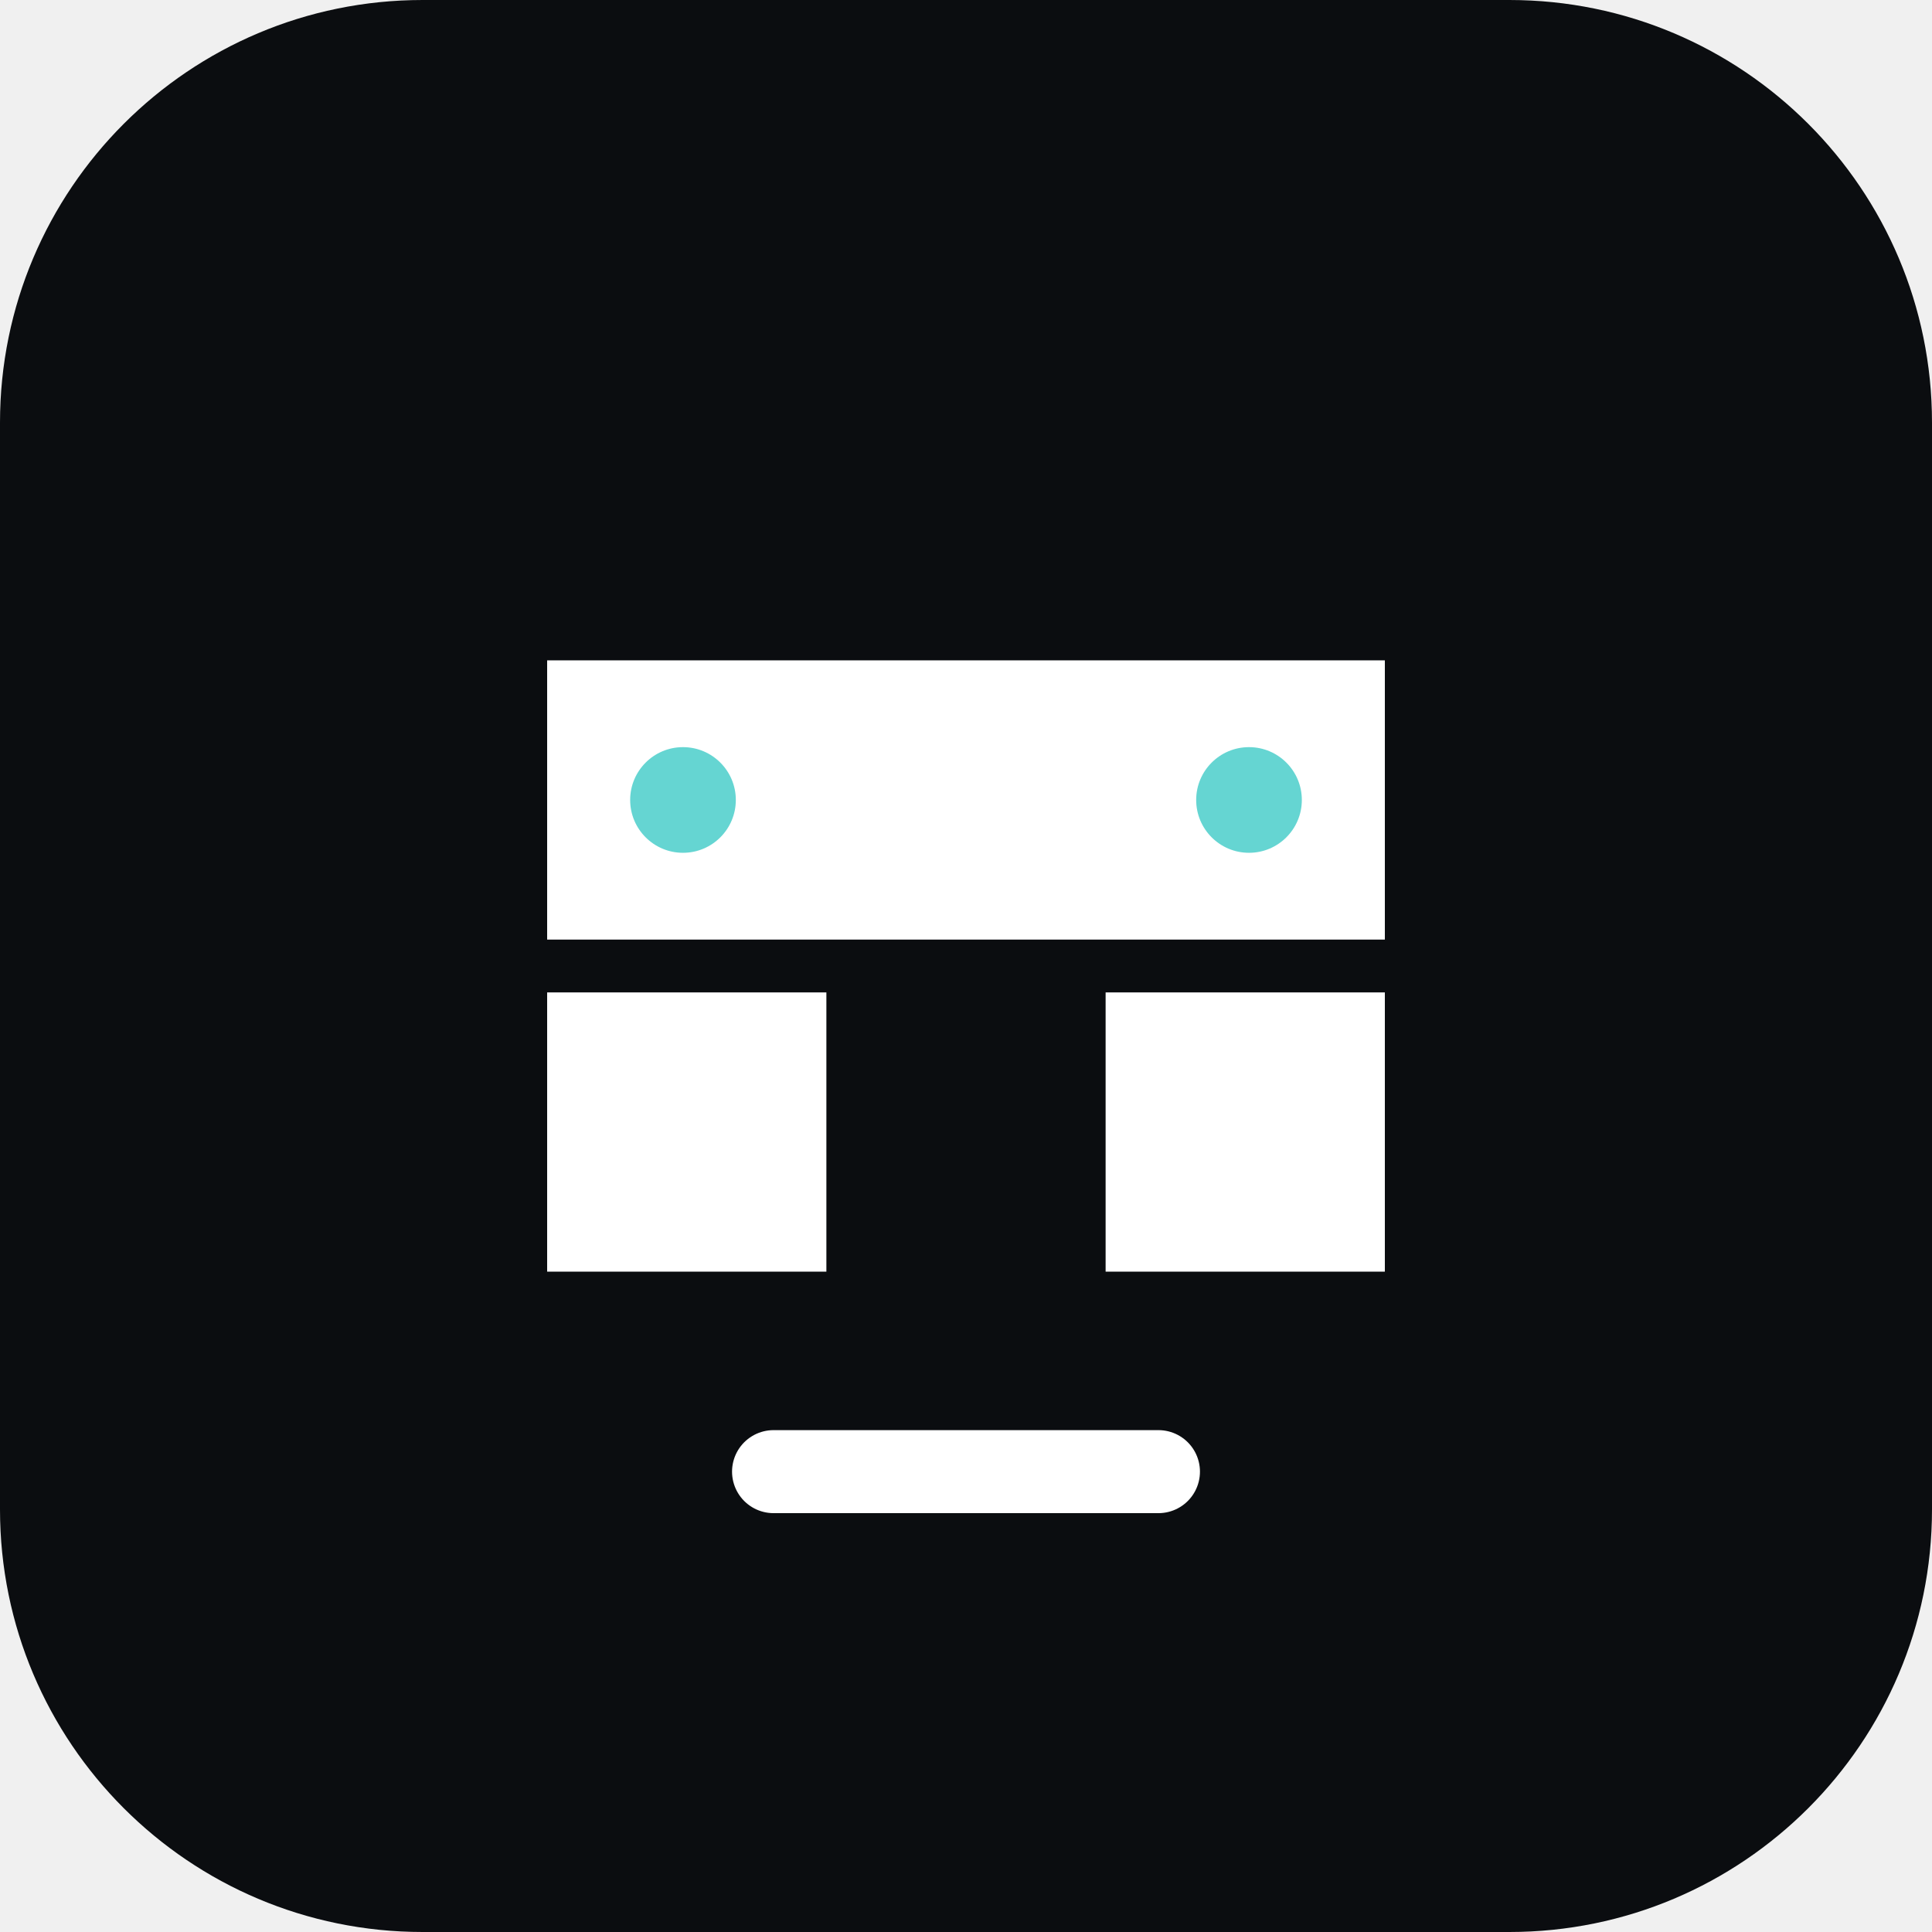
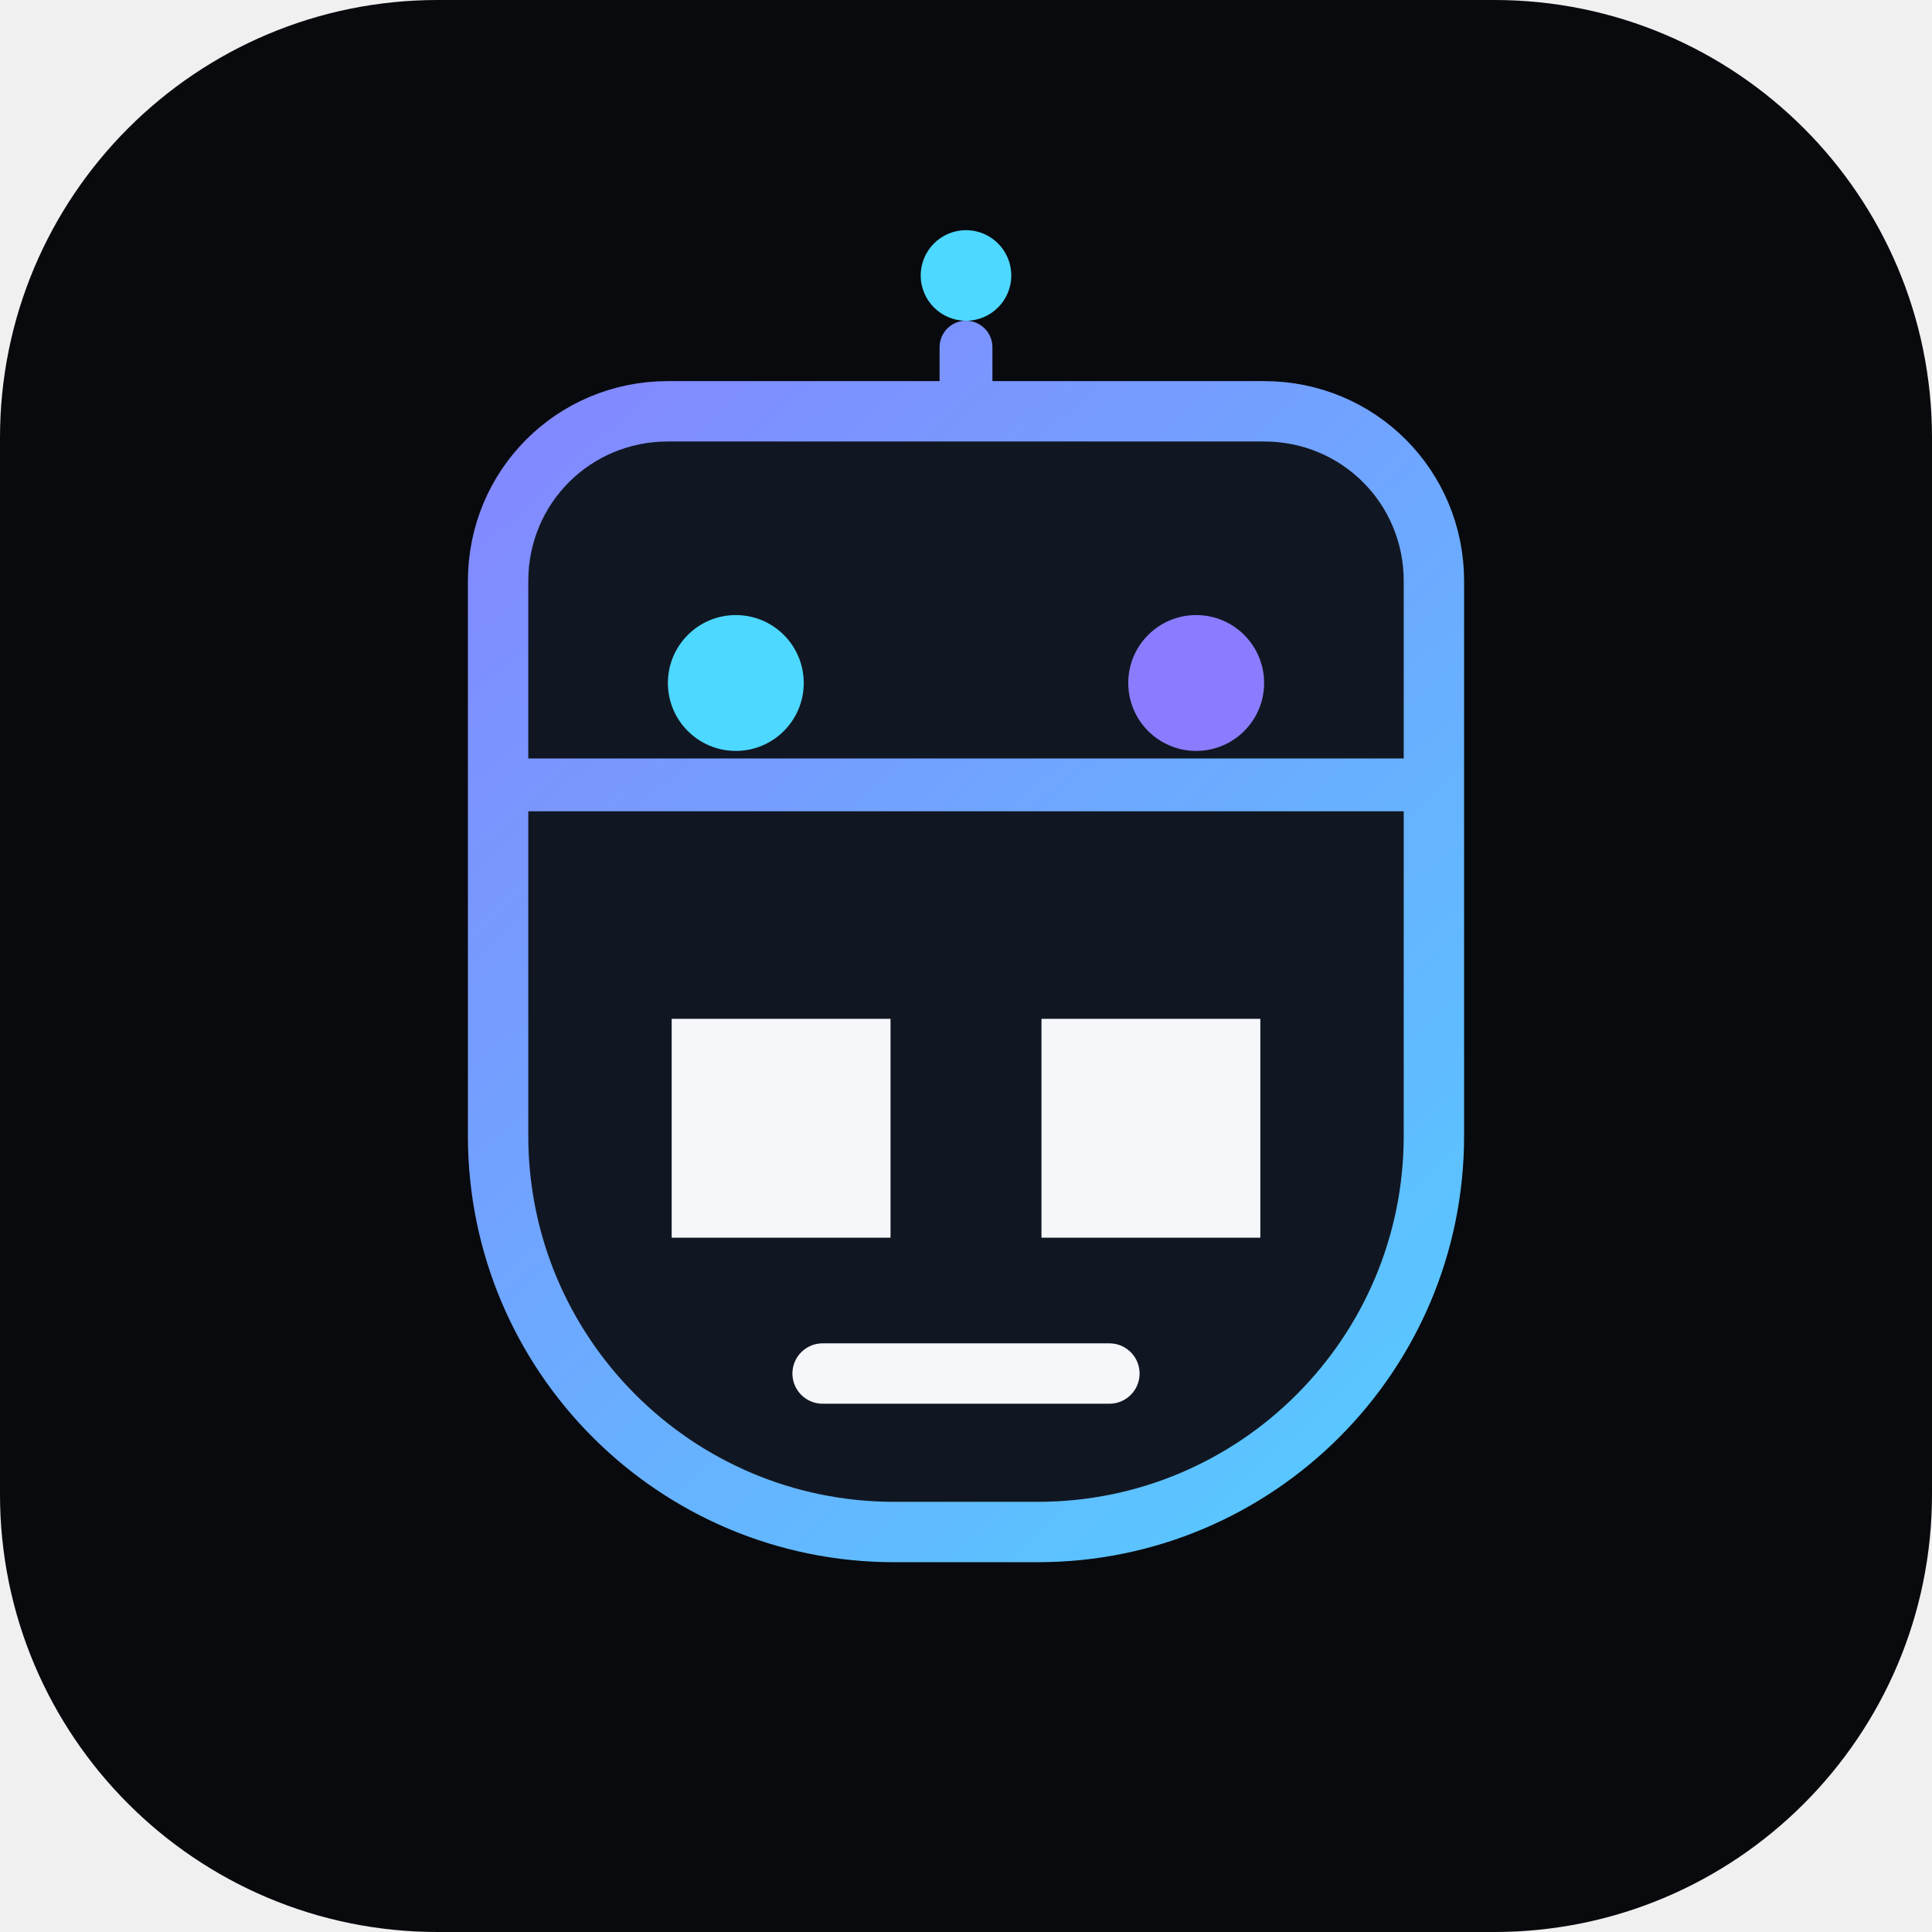
- <svg xmlns="http://www.w3.org/2000/svg" viewBox="0 0 512 512">
-   <rect width="512" height="512" rx="112" fill="#0b0d10" />
-   <path d="M145 175h222v74H145zM145 263h74v74h-74zM293 263h74v74h-74z" fill="#fff" />
-   <circle cx="181" cy="212" r="14" fill="#65d5d2" />
-   <circle cx="331" cy="212" r="14" fill="#65d5d2" />
-   <path d="M205 390h102" stroke="#fff" stroke-width="22" stroke-linecap="round" />
+ <svg xmlns="http://www.w3.org/2000/svg" viewBox="0 0 512 512" role="img" aria-labelledby="title desc">
+   <defs>
+     <linearGradient id="g" x1="80" y1="70" x2="430" y2="450" gradientUnits="userSpaceOnUse">
+       <stop stop-color="#8b7cff" />
+       <stop offset="1" stop-color="#4dd8ff" />
+     </linearGradient>
+   </defs>
+   <rect width="512" height="512" rx="116" fill="#080a0e" />
+   <path d="M132 154c0-25 20-45 45-45h158c25 0 45 20 45 45v147c0 58-47 105-105 105h-38c-58 0-105-47-105-105V154Z" fill="#111722" stroke="url(#g)" stroke-width="16" />
+   <path d="M132 208h248" stroke="url(#g)" stroke-width="14" stroke-linecap="round" />
+   <circle cx="195" cy="181" r="18" fill="#4dd8ff" />
+   <circle cx="317" cy="181" r="18" fill="#8b7cff" />
+   <path d="M178 270h58v58h-58zM276 270h58v58h-58z" fill="#f5f7fb" />
+   <path d="M218 364h76" stroke="#f5f7fb" stroke-width="16" stroke-linecap="round" />
+   <path d="M256 92v17" stroke="url(#g)" stroke-width="14" stroke-linecap="round" />
+   <circle cx="256" cy="73" r="12" fill="#4dd8ff" />
</svg>
